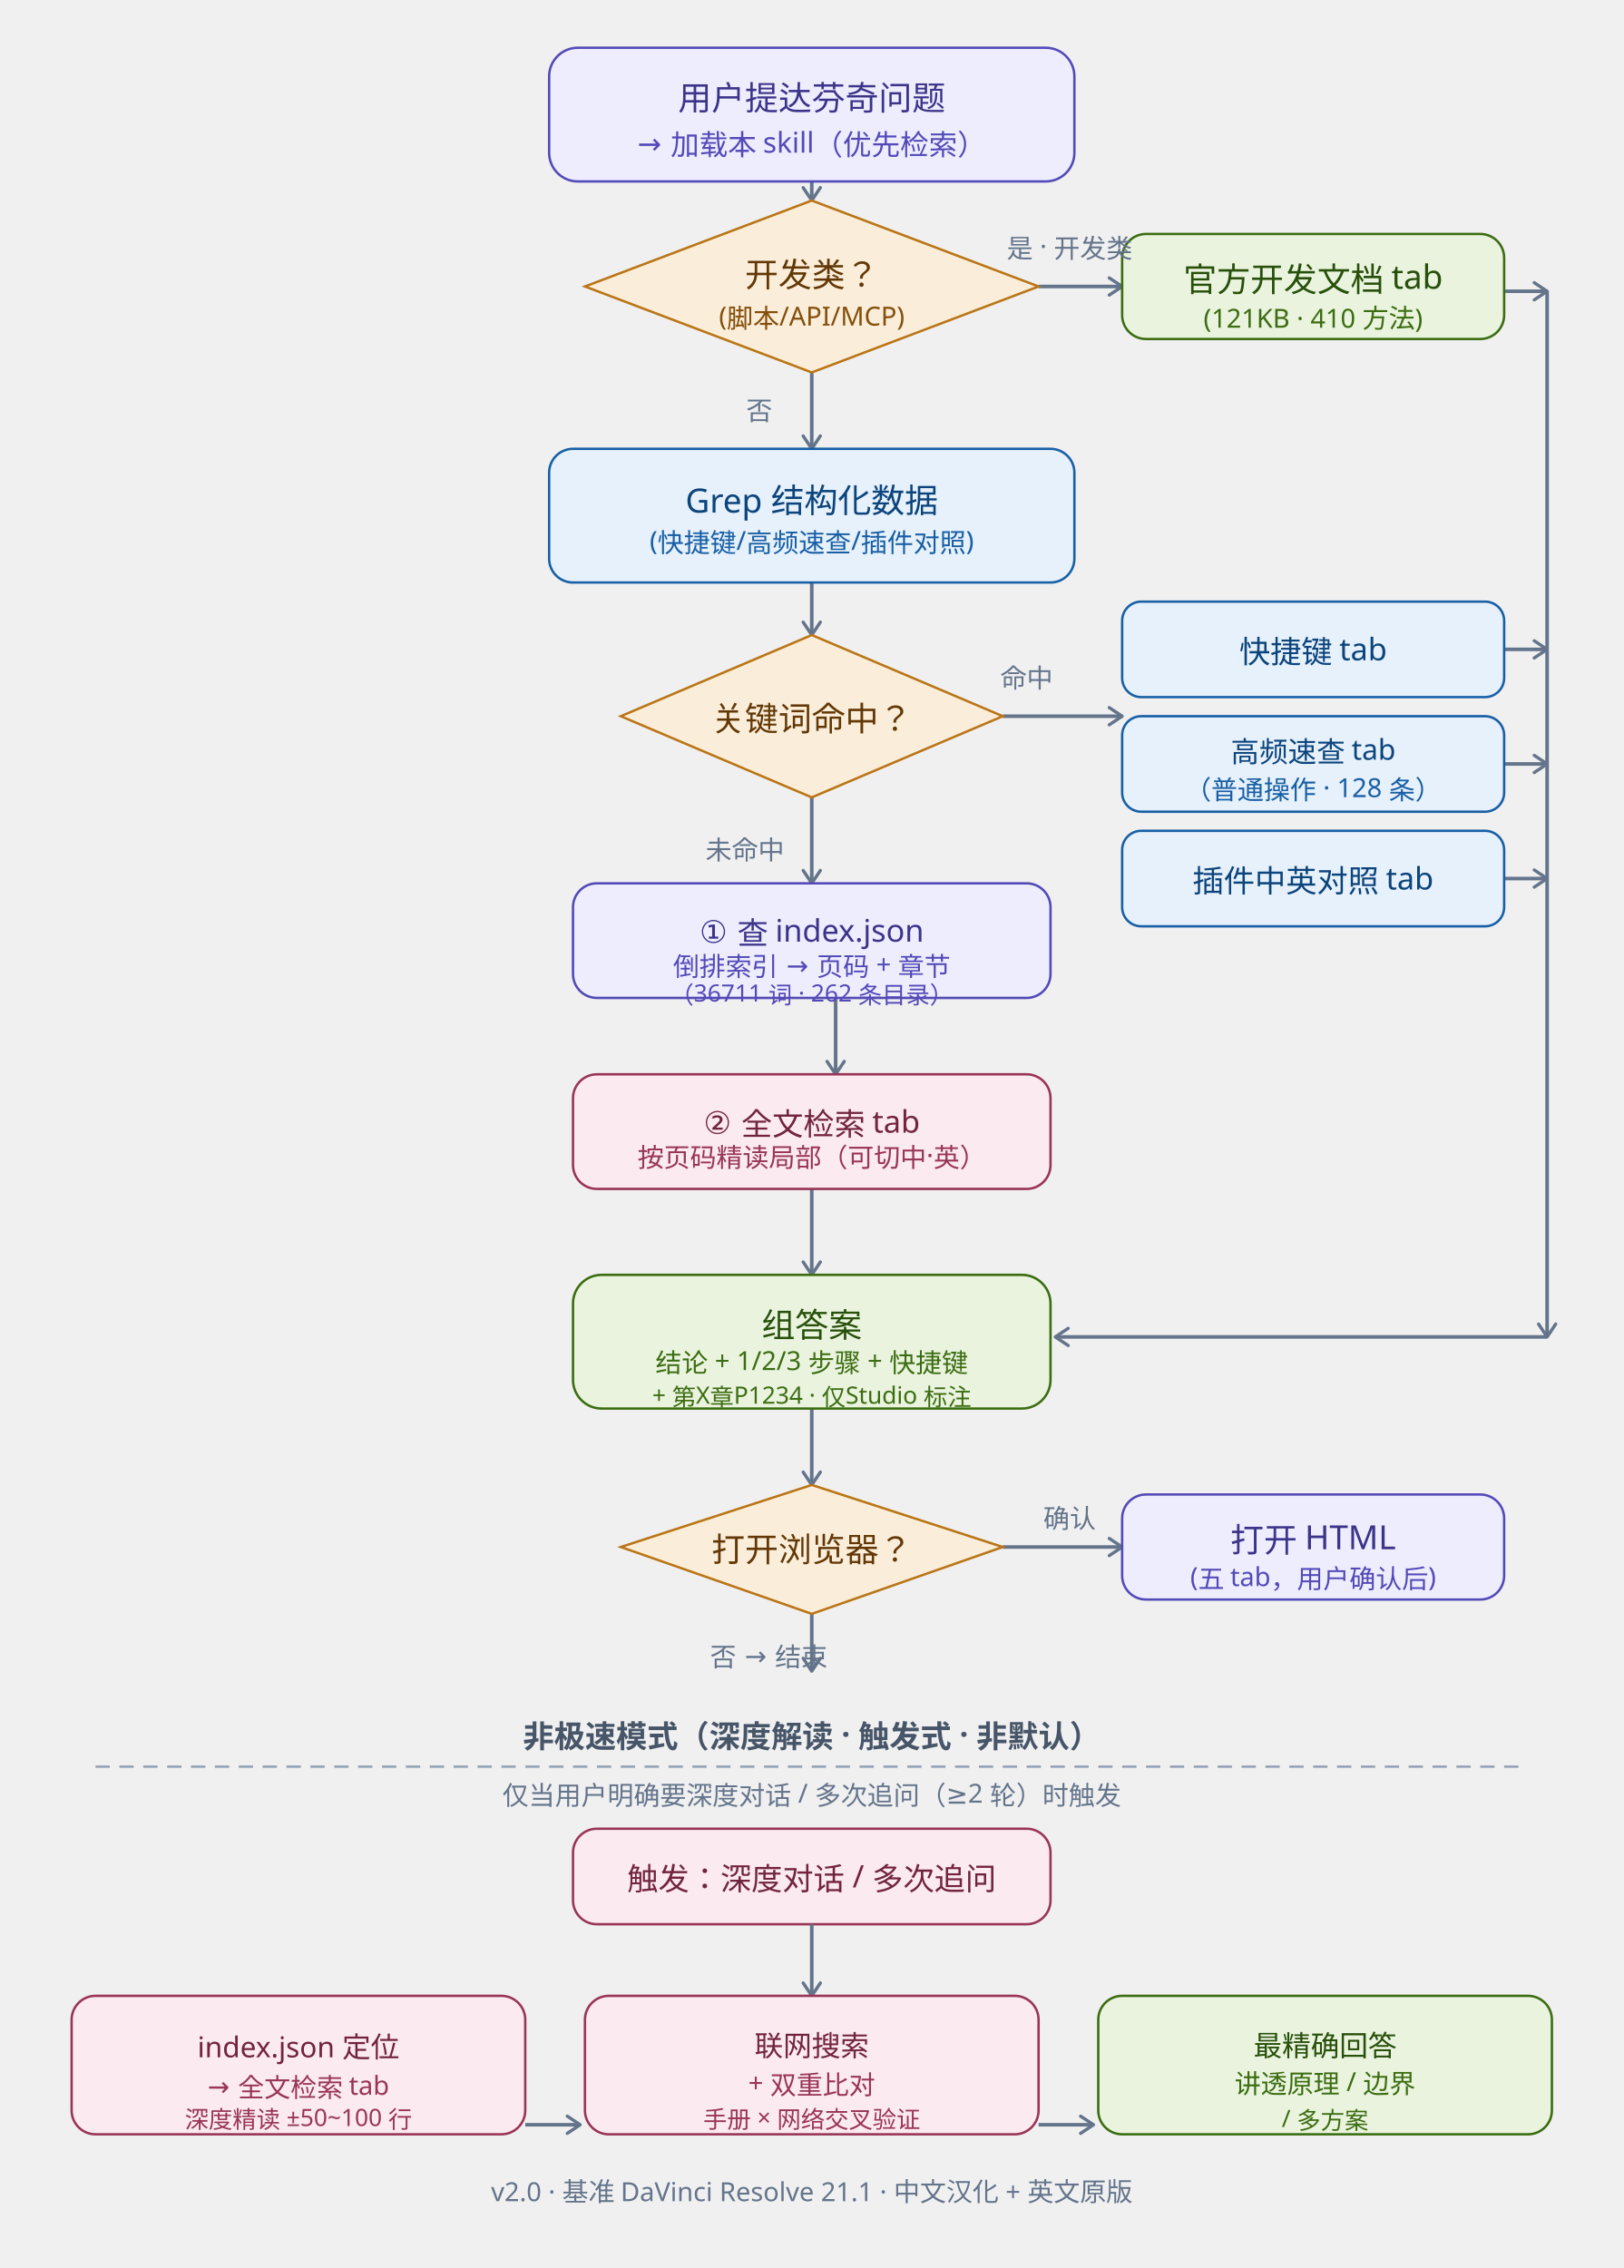
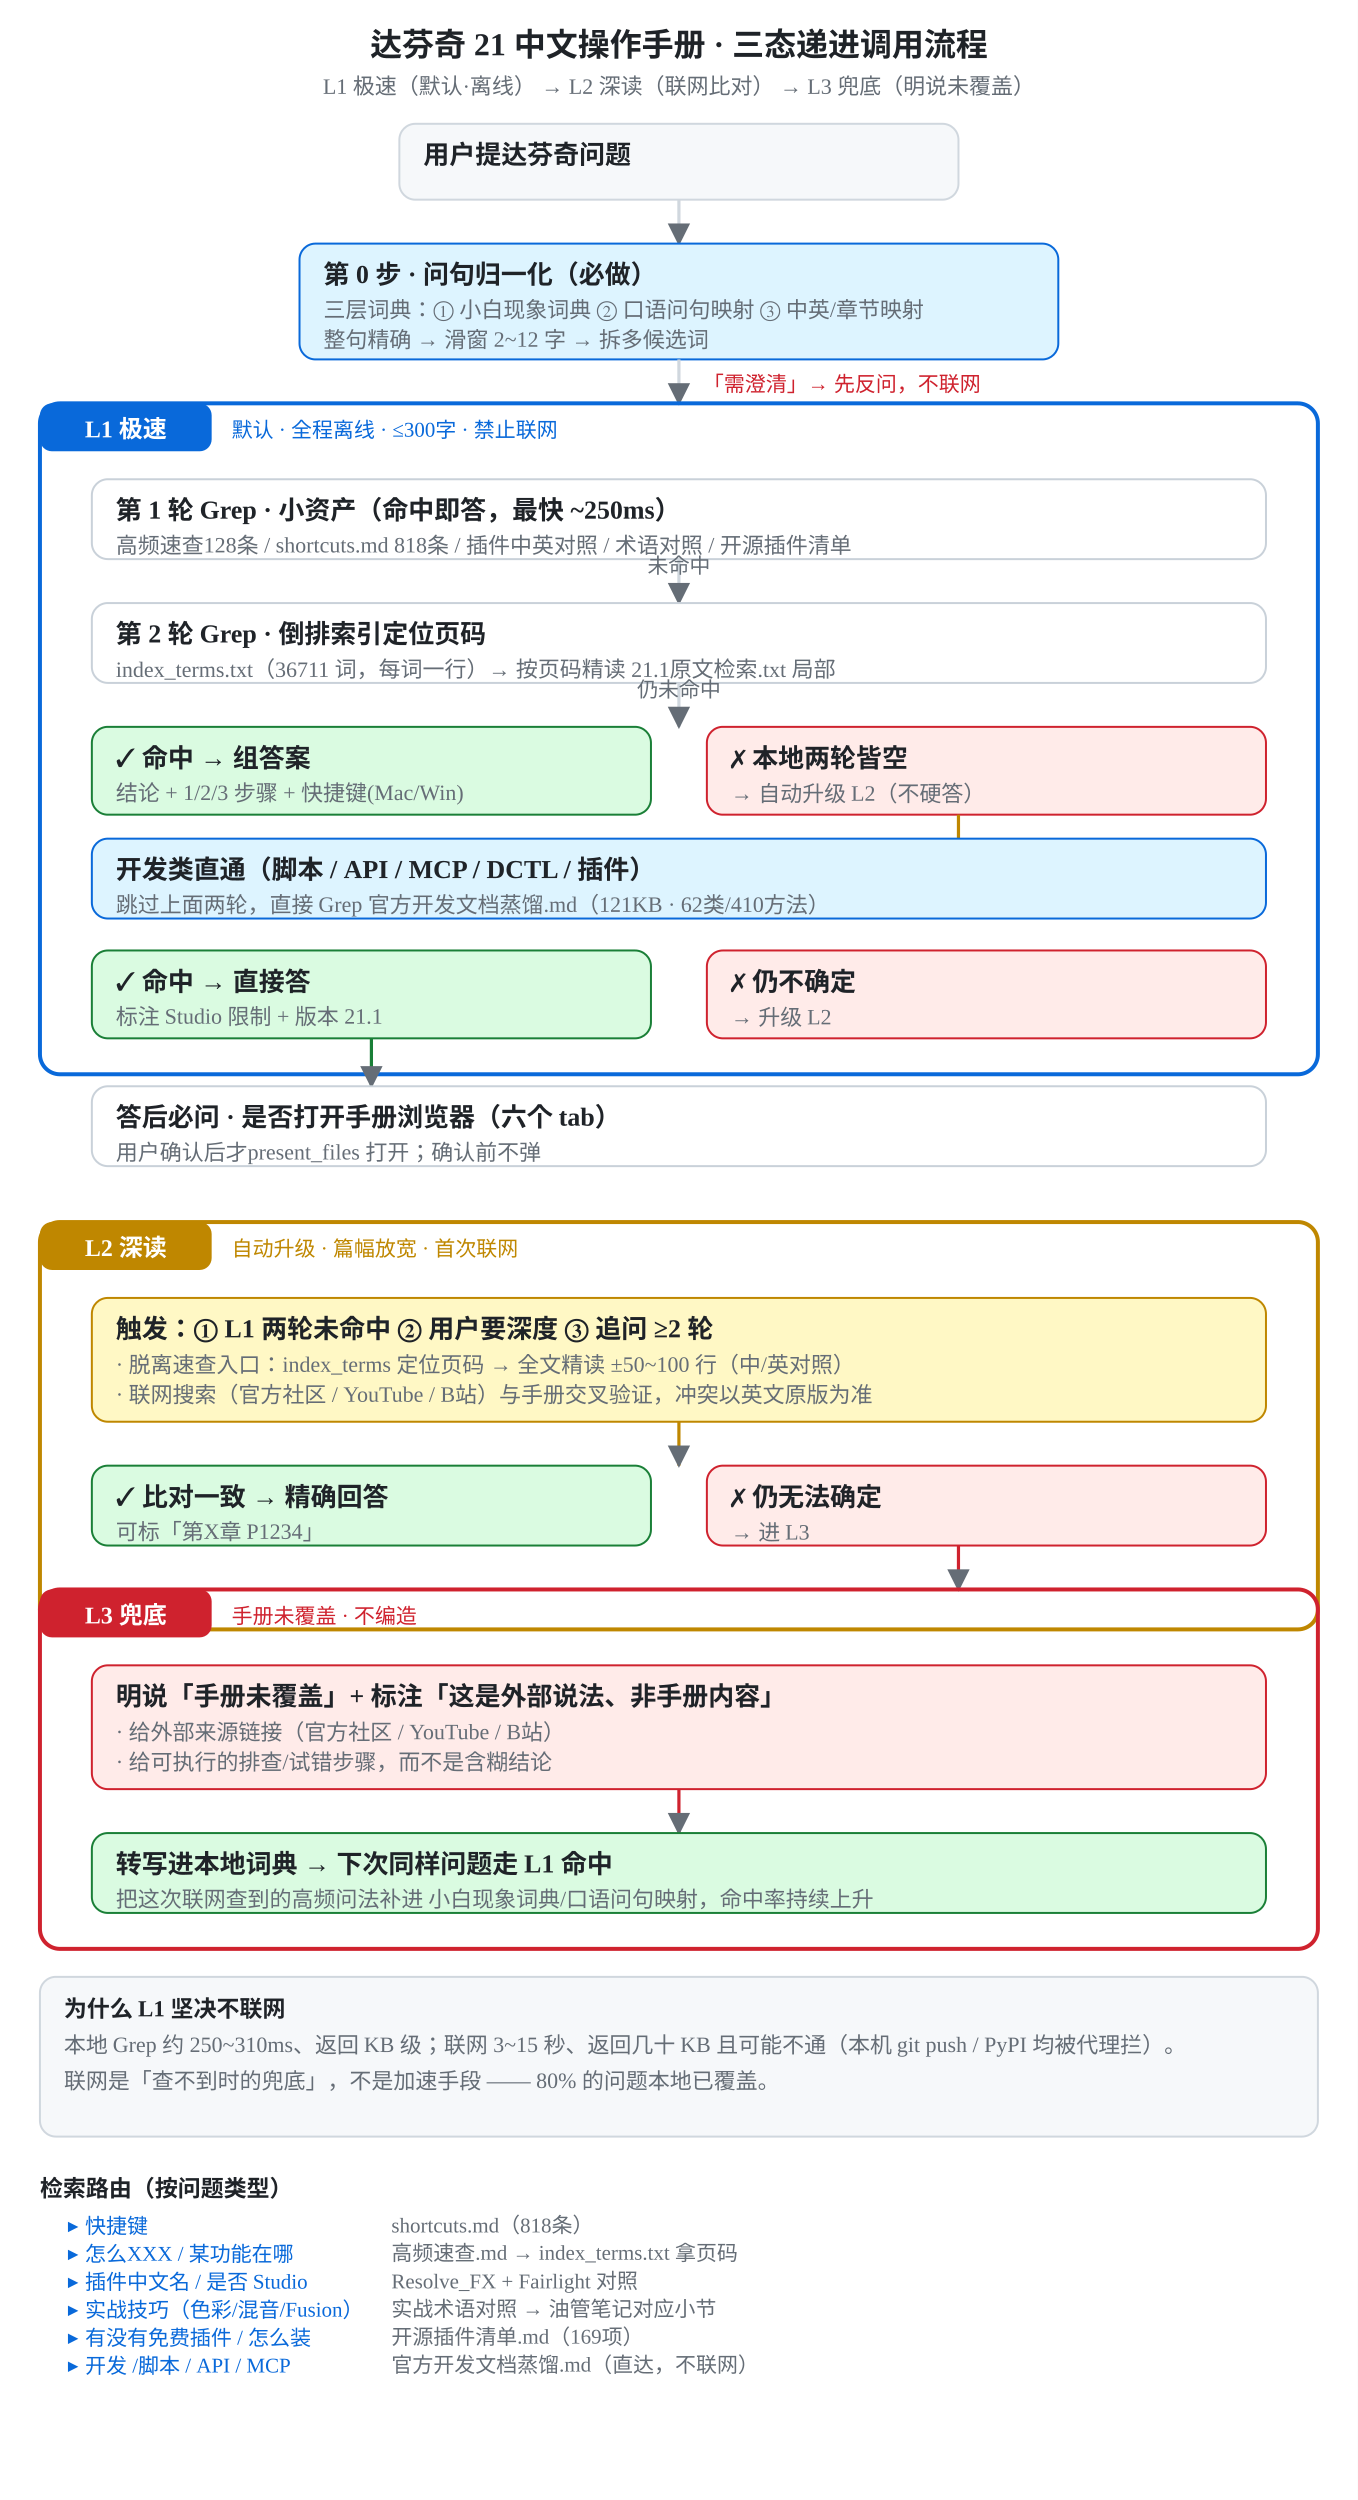
- <svg xmlns="http://www.w3.org/2000/svg" viewBox="0 0 680 950" width="680" height="950" role="img">
+ <svg xmlns="http://www.w3.org/2000/svg" viewBox="0 0 680 1252" width="680" height="1252" role="img">
  <defs>
-     <marker id="arrow" viewBox="0 0 10 10" refX="8" refY="5" markerWidth="6" markerHeight="6" orient="auto-start-reverse">
-       <path d="M2 1L8 5L2 9" fill="none" stroke="context-stroke" stroke-width="1.5" stroke-linecap="round" stroke-linejoin="round" />
+     <marker id="ar" viewBox="0 0 10 10" refX="9" refY="5" markerWidth="7" markerHeight="7" orient="auto-start-reverse">
+       <path d="M 0 0 L 10 5 L 0 10 z" fill="#656d76" />
    </marker>
  </defs>
-   <g fill="none" stroke="#64748b" stroke-width="1.5" marker-end="url(#arrow)">
-     <line x1="340" y1="76" x2="340" y2="84" />
-     <line x1="435" y1="120" x2="470" y2="120" />
-     <line x1="630" y1="122" x2="648" y2="122" />
-     <line x1="648" y1="122" x2="648" y2="560" />
-     <line x1="648" y1="560" x2="442" y2="560" />
-     <line x1="340" y1="156" x2="340" y2="188" />
-     <line x1="340" y1="244" x2="340" y2="266" />
-     <line x1="420" y1="300" x2="470" y2="300" />
-     <line x1="630" y1="272" x2="648" y2="272" />
-     <line x1="630" y1="320" x2="648" y2="320" />
-     <line x1="630" y1="368" x2="648" y2="368" />
-     <line x1="340" y1="334" x2="340" y2="370" />
-     <line x1="350" y1="418" x2="350" y2="450" />
-     <line x1="340" y1="498" x2="340" y2="534" />
-     <line x1="340" y1="590" x2="340" y2="622" />
-     <line x1="420" y1="648" x2="470" y2="648" />
-     <line x1="340" y1="676" x2="340" y2="700" />
-   </g>
-   <g>
-     <rect x="230" y="20" width="220" height="56" rx="12" fill="#EEEDFE" stroke="#534AB7" stroke-width="1" />
-     <text x="340" y="40" text-anchor="middle" dominant-baseline="central" font-family="sans-serif" font-size="14" font-weight="500" fill="#3C3489">用户提达芬奇问题</text>
-     <text x="340" y="58" text-anchor="middle" dominant-baseline="central" font-family="sans-serif" font-size="12" fill="#534AB7">→ 加载本 skill（优先检索）</text>
-   </g>
-   <g>
-     <polygon points="340,84 435,120 340,156 245,120" fill="#FAEEDA" stroke="#BA7517" stroke-width="1" />
-     <text x="340" y="114" text-anchor="middle" dominant-baseline="central" font-family="sans-serif" font-size="14" font-weight="500" fill="#633806">开发类？</text>
-     <text x="340" y="132" text-anchor="middle" dominant-baseline="central" font-family="sans-serif" font-size="11" fill="#854F0B">(脚本/API/MCP)</text>
-   </g>
-   <g>
-     <rect x="470" y="98" width="160" height="44" rx="10" fill="#EAF3DE" stroke="#3B6D11" stroke-width="1" />
-     <text x="550" y="116" text-anchor="middle" dominant-baseline="central" font-family="sans-serif" font-size="14" font-weight="500" fill="#27500A">官方开发文档 tab</text>
-     <text x="550" y="132" text-anchor="middle" dominant-baseline="central" font-family="sans-serif" font-size="11" fill="#3B6D11">(121KB · 410 方法)</text>
-   </g>
-   <g>
-     <rect x="230" y="188" width="220" height="56" rx="10" fill="#E6F1FB" stroke="#185FA5" stroke-width="1" />
-     <text x="340" y="208" text-anchor="middle" dominant-baseline="central" font-family="sans-serif" font-size="14" font-weight="500" fill="#0C447C">Grep 结构化数据</text>
-     <text x="340" y="226" text-anchor="middle" dominant-baseline="central" font-family="sans-serif" font-size="11" fill="#185FA5">(快捷键/高频速查/插件对照)</text>
-   </g>
-   <g>
-     <polygon points="340,266 420,300 340,334 260,300" fill="#FAEEDA" stroke="#BA7517" stroke-width="1" />
-     <text x="340" y="300" text-anchor="middle" dominant-baseline="central" font-family="sans-serif" font-size="14" font-weight="500" fill="#633806">关键词命中？</text>
-   </g>
-   <g>
-     <rect x="470" y="252" width="160" height="40" rx="8" fill="#E6F1FB" stroke="#185FA5" stroke-width="1" />
-     <text x="550" y="272" text-anchor="middle" dominant-baseline="central" font-family="sans-serif" font-size="13" font-weight="500" fill="#0C447C">快捷键 tab</text>
-   </g>
-   <g>
-     <rect x="470" y="300" width="160" height="40" rx="8" fill="#E6F1FB" stroke="#185FA5" stroke-width="1" />
-     <text x="550" y="314" text-anchor="middle" dominant-baseline="central" font-family="sans-serif" font-size="12" font-weight="500" fill="#0C447C">高频速查 tab</text>
-     <text x="550" y="330" text-anchor="middle" dominant-baseline="central" font-family="sans-serif" font-size="11" fill="#185FA5">（普通操作 · 128 条）</text>
-   </g>
-   <g>
-     <rect x="470" y="348" width="160" height="40" rx="8" fill="#E6F1FB" stroke="#185FA5" stroke-width="1" />
-     <text x="550" y="368" text-anchor="middle" dominant-baseline="central" font-family="sans-serif" font-size="13" font-weight="500" fill="#0C447C">插件中英对照 tab</text>
-   </g>
-   <g>
-     <rect x="240" y="370" width="200" height="48" rx="10" fill="#EEEDFE" stroke="#534AB7" stroke-width="1" />
-     <text x="340" y="388" text-anchor="middle" dominant-baseline="central" font-family="sans-serif" font-size="13" font-weight="500" fill="#3C3489">① 查 index.json</text>
-     <text x="340" y="404" text-anchor="middle" dominant-baseline="central" font-family="sans-serif" font-size="11" fill="#534AB7">倒排索引 → 页码 + 章节</text>
-     <text x="340" y="416" text-anchor="middle" dominant-baseline="central" font-family="sans-serif" font-size="10" fill="#534AB7">（36711 词 · 262 条目录）</text>
-   </g>
-   <g>
-     <rect x="240" y="450" width="200" height="48" rx="10" fill="#FBEAF0" stroke="#993556" stroke-width="1" />
-     <text x="340" y="468" text-anchor="middle" dominant-baseline="central" font-family="sans-serif" font-size="13" font-weight="500" fill="#72243E">② 全文检索 tab</text>
-     <text x="340" y="484" text-anchor="middle" dominant-baseline="central" font-family="sans-serif" font-size="11" fill="#993556">按页码精读局部（可切中·英）</text>
-   </g>
-   <g>
-     <rect x="240" y="534" width="200" height="56" rx="12" fill="#EAF3DE" stroke="#3B6D11" stroke-width="1" />
-     <text x="340" y="554" text-anchor="middle" dominant-baseline="central" font-family="sans-serif" font-size="14" font-weight="500" fill="#27500A">组答案</text>
-     <text x="340" y="570" text-anchor="middle" dominant-baseline="central" font-family="sans-serif" font-size="11" fill="#3B6D11">结论 + 1/2/3 步骤 + 快捷键</text>
-     <text x="340" y="584" text-anchor="middle" dominant-baseline="central" font-family="sans-serif" font-size="10" fill="#3B6D11">+ 第X章P1234 · 仅Studio 标注</text>
-   </g>
-   <g>
-     <polygon points="340,622 420,648 340,676 260,648" fill="#FAEEDA" stroke="#BA7517" stroke-width="1" />
-     <text x="340" y="648" text-anchor="middle" dominant-baseline="central" font-family="sans-serif" font-size="14" font-weight="500" fill="#633806">打开浏览器？</text>
-   </g>
-   <g>
-     <rect x="470" y="626" width="160" height="44" rx="10" fill="#EEEDFE" stroke="#534AB7" stroke-width="1" />
-     <text x="550" y="644" text-anchor="middle" dominant-baseline="central" font-family="sans-serif" font-size="14" font-weight="500" fill="#3C3489">打开 HTML</text>
-     <text x="550" y="660" text-anchor="middle" dominant-baseline="central" font-family="sans-serif" font-size="11" fill="#534AB7">(五 tab，用户确认后)</text>
-   </g>
-   <g font-family="sans-serif" font-size="11" fill="#64748b">
-     <text x="448" y="108" text-anchor="middle">是 · 开发类</text>
-     <text x="318" y="176" text-anchor="middle">否</text>
-     <text x="430" y="288" text-anchor="middle">命中</text>
-     <text x="312" y="360" text-anchor="middle">未命中</text>
-     <text x="448" y="640" text-anchor="middle">确认</text>
-     <text x="322" y="698" text-anchor="middle">否 → 结束</text>
-   </g>
-   <line x1="40" y1="740" x2="640" y2="740" stroke="#94a3b8" stroke-width="1" stroke-dasharray="6 4" />
-   <text x="340" y="732" text-anchor="middle" font-family="sans-serif" font-size="13" font-weight="600" fill="#475569">非极速模式（深度解读 · 触发式 · 非默认）</text>
-   <text x="340" y="756" text-anchor="middle" font-family="sans-serif" font-size="11" fill="#64748b">仅当用户明确要深度对话 / 多次追问（≥2 轮）时触发</text>
-   <rect x="240" y="766" width="200" height="40" rx="10" fill="#FBEAF0" stroke="#993556" stroke-width="1" />
-   <text x="340" y="786" text-anchor="middle" dominant-baseline="central" font-family="sans-serif" font-size="13" font-weight="500" fill="#72243E">触发：深度对话 / 多次追问</text>
-   <g fill="none" stroke="#64748b" stroke-width="1.5" marker-end="url(#arrow)">
-     <line x1="340" y1="806" x2="340" y2="836" />
-     <line x1="340" y1="836" x2="340" y2="860" />
-     <line x1="220" y1="890" x2="243" y2="890" />
-     <line x1="435" y1="890" x2="458" y2="890" />
-   </g>
-   <rect x="30" y="836" width="190" height="58" rx="10" fill="#FBEAF0" stroke="#993556" stroke-width="1" />
-   <text x="125" y="856" text-anchor="middle" dominant-baseline="central" font-family="sans-serif" font-size="12" font-weight="500" fill="#72243E">index.json 定位</text>
-   <text x="125" y="872" text-anchor="middle" dominant-baseline="central" font-family="sans-serif" font-size="11" fill="#993556">→ 全文检索 tab</text>
-   <text x="125" y="887" text-anchor="middle" dominant-baseline="central" font-family="sans-serif" font-size="10" fill="#993556">深度精读 ±50~100 行</text>
-   <rect x="245" y="836" width="190" height="58" rx="10" fill="#FBEAF0" stroke="#993556" stroke-width="1" />
-   <text x="340" y="856" text-anchor="middle" dominant-baseline="central" font-family="sans-serif" font-size="12" font-weight="500" fill="#72243E">联网搜索</text>
-   <text x="340" y="872" text-anchor="middle" dominant-baseline="central" font-family="sans-serif" font-size="11" fill="#993556">+ 双重比对</text>
-   <text x="340" y="887" text-anchor="middle" dominant-baseline="central" font-family="sans-serif" font-size="10" fill="#993556">手册 × 网络交叉验证</text>
-   <rect x="460" y="836" width="190" height="58" rx="10" fill="#EAF3DE" stroke="#3B6D11" stroke-width="1" />
-   <text x="555" y="856" text-anchor="middle" dominant-baseline="central" font-family="sans-serif" font-size="12" font-weight="500" fill="#27500A">最精确回答</text>
-   <text x="555" y="872" text-anchor="middle" dominant-baseline="central" font-family="sans-serif" font-size="11" fill="#3B6D11">讲透原理 / 边界</text>
-   <text x="555" y="887" text-anchor="middle" dominant-baseline="central" font-family="sans-serif" font-size="10" fill="#3B6D11">/ 多方案</text>
-   <text x="340" y="922" text-anchor="middle" font-family="sans-serif" font-size="11" fill="#64748b">v2.0 · 基准 DaVinci Resolve 21.1 · 中文汉化 + 英文原版</text>
+   <rect width="680" height="1252" fill="#ffffff" />
+   <text x="340" y="28" font-size="16" font-weight="700" text-anchor="middle" fill="#1f2328">达芬奇 21 中文操作手册 · 三态递进调用流程</text>
+   <text x="340" y="47" font-size="11" text-anchor="middle" fill="#656d76">L1 极速（默认·离线） → L2 深读（联网比对） → L3 兜底（明说未覆盖）</text>
+   <rect x="200" y="62" width="280" height="38" rx="8" fill="#f6f8fa" stroke="#d0d7de" />
+   <text x="212" y="82" font-size="13" font-weight="600" fill="#1f2328">用户提达芬奇问题</text>
+   <line x1="340" y1="100" x2="340" y2="122" stroke="#d0d7de" stroke-width="1.6" marker-end="url(#ar)" />
+   <rect x="150" y="122" width="380" height="58" rx="8" fill="#ddf4ff" stroke="#0969da" />
+   <text x="162" y="142" font-size="13" font-weight="600" fill="#1f2328">第 0 步 · 问句归一化（必做）</text>
+   <text x="162" y="159" font-size="11" fill="#656d76">三层词典：① 小白现象词典 ② 口语问句映射 ③ 中英/章节映射</text>
+   <text x="162" y="174" font-size="11" fill="#656d76">整句精确 → 滑窗 2~12 字 → 拆多候选词</text>
+   <line x1="340" y1="180" x2="340" y2="202" stroke="#d0d7de" stroke-width="1.6" marker-end="url(#ar)" />
+   <text x="352" y="196" font-size="10.5" fill="#cf222e">「需澄清」→ 先反问，不联网</text>
+   <rect x="20" y="202" width="640" height="336" rx="10" fill="none" stroke="#0969da" stroke-width="2" />
+   <rect x="20" y="202" width="86" height="24" rx="6" fill="#0969da" />
+   <text x="63" y="219" font-size="12" font-weight="700" text-anchor="middle" fill="#fff">L1 极速</text>
+   <text x="116" y="219" font-size="10.5" fill="#0969da">默认 · 全程离线 · ≤300字 · 禁止联网</text>
+   <rect x="46" y="240" width="588" height="40" rx="8" fill="#ffffff" stroke="#c9d1d9" />
+   <text x="58" y="260" font-size="13" font-weight="600" fill="#1f2328">第 1 轮 Grep · 小资产（命中即答，最快 ~250ms）</text>
+   <text x="58" y="277" font-size="11" fill="#656d76">高频速查128条 / shortcuts.md 818条 / 插件中英对照 / 术语对照 / 开源插件清单</text>
+   <line x1="340" y1="280" x2="340" y2="302" stroke="#d0d7de" stroke-width="1.6" marker-end="url(#ar)" />
+   <text x="340" y="287" font-size="10.5" fill="#656d76" text-anchor="middle">未命中</text>
+   <rect x="46" y="302" width="588" height="40" rx="8" fill="#ffffff" stroke="#c9d1d9" />
+   <text x="58" y="322" font-size="13" font-weight="600" fill="#1f2328">第 2 轮 Grep · 倒排索引定位页码</text>
+   <text x="58" y="339" font-size="11" fill="#656d76">index_terms.txt（36711 词，每词一行）→ 按页码精读 21.1原文检索.txt 局部</text>
+   <line x1="340" y1="342" x2="340" y2="364" stroke="#d0d7de" stroke-width="1.6" marker-end="url(#ar)" />
+   <text x="340" y="349" font-size="10.5" fill="#656d76" text-anchor="middle">仍未命中</text>
+   <rect x="46" y="364" width="280" height="44" rx="8" fill="#dafbe1" stroke="#1a7f37" />
+   <text x="58" y="384" font-size="13" font-weight="600" fill="#1f2328">✓ 命中 → 组答案</text>
+   <text x="58" y="401" font-size="11" fill="#656d76">结论 + 1/2/3 步骤 + 快捷键(Mac/Win)</text>
+   <rect x="354" y="364" width="280" height="44" rx="8" fill="#ffebe9" stroke="#cf222e" />
+   <text x="366" y="384" font-size="13" font-weight="600" fill="#1f2328">✗ 本地两轮皆空</text>
+   <text x="366" y="401" font-size="11" fill="#656d76">→ 自动升级 L2（不硬答）</text>
+   <line x1="480" y1="408" x2="480" y2="432" stroke="#bf8700" stroke-width="1.6" marker-end="url(#ar)" />
+   <rect x="46" y="420" width="588" height="40" rx="8" fill="#ddf4ff" stroke="#0969da" />
+   <text x="58" y="440" font-size="13" font-weight="600" fill="#1f2328">开发类直通（脚本 / API / MCP / DCTL / 插件）</text>
+   <text x="58" y="457" font-size="11" fill="#656d76">跳过上面两轮，直接 Grep 官方开发文档蒸馏.md（121KB · 62类/410方法）</text>
+   <rect x="46" y="476" width="280" height="44" rx="8" fill="#dafbe1" stroke="#1a7f37" />
+   <text x="58" y="496" font-size="13" font-weight="600" fill="#1f2328">✓ 命中 → 直接答</text>
+   <text x="58" y="513" font-size="11" fill="#656d76">标注 Studio 限制 + 版本 21.1</text>
+   <rect x="354" y="476" width="280" height="44" rx="8" fill="#ffebe9" stroke="#cf222e" />
+   <text x="366" y="496" font-size="13" font-weight="600" fill="#1f2328">✗ 仍不确定</text>
+   <text x="366" y="513" font-size="11" fill="#656d76">→ 升级 L2</text>
+   <line x1="186" y1="520" x2="186" y2="544" stroke="#1a7f37" stroke-width="1.6" marker-end="url(#ar)" />
+   <rect x="46" y="544" width="588" height="40" rx="8" fill="#ffffff" stroke="#c9d1d9" />
+   <text x="58" y="564" font-size="13" font-weight="600" fill="#1f2328">答后必问 · 是否打开手册浏览器（六个 tab）</text>
+   <text x="58" y="581" font-size="11" fill="#656d76">用户确认后才present_files 打开；确认前不弹</text>
+   <rect x="20" y="612" width="640" height="204" rx="10" fill="none" stroke="#bf8700" stroke-width="2" />
+   <rect x="20" y="612" width="86" height="24" rx="6" fill="#bf8700" />
+   <text x="63" y="629" font-size="12" font-weight="700" text-anchor="middle" fill="#fff">L2 深读</text>
+   <text x="116" y="629" font-size="10.5" fill="#bf8700">自动升级 · 篇幅放宽 · 首次联网</text>
+   <rect x="46" y="650" width="588" height="62" rx="8" fill="#fff8c5" stroke="#bf8700" />
+   <text x="58" y="670" font-size="13" font-weight="600" fill="#1f2328">触发：① L1 两轮未命中 ② 用户要深度 ③ 追问 ≥2 轮</text>
+   <text x="58" y="687" font-size="11" fill="#656d76">· 脱离速查入口：index_terms 定位页码 → 全文精读 ±50~100 行（中/英对照）</text>
+   <text x="58" y="702" font-size="11" fill="#656d76">· 联网搜索（官方社区 / YouTube / B站）与手册交叉验证，冲突以英文原版为准</text>
+   <line x1="340" y1="712" x2="340" y2="734" stroke="#bf8700" stroke-width="1.6" marker-end="url(#ar)" />
+   <rect x="46" y="734" width="280" height="40" rx="8" fill="#dafbe1" stroke="#1a7f37" />
+   <text x="58" y="754" font-size="13" font-weight="600" fill="#1f2328">✓ 比对一致 → 精确回答</text>
+   <text x="58" y="771" font-size="11" fill="#656d76">可标「第X章 P1234」</text>
+   <rect x="354" y="734" width="280" height="40" rx="8" fill="#ffebe9" stroke="#cf222e" />
+   <text x="366" y="754" font-size="13" font-weight="600" fill="#1f2328">✗ 仍无法确定</text>
+   <text x="366" y="771" font-size="11" fill="#656d76">→ 进 L3</text>
+   <line x1="480" y1="774" x2="480" y2="796" stroke="#cf222e" stroke-width="1.6" marker-end="url(#ar)" />
+   <rect x="20" y="796" width="640" height="180" rx="10" fill="none" stroke="#cf222e" stroke-width="2" />
+   <rect x="20" y="796" width="86" height="24" rx="6" fill="#cf222e" />
+   <text x="63" y="813" font-size="12" font-weight="700" text-anchor="middle" fill="#fff">L3 兜底</text>
+   <text x="116" y="813" font-size="10.5" fill="#cf222e">手册未覆盖 · 不编造</text>
+   <rect x="46" y="834" width="588" height="62" rx="8" fill="#ffebe9" stroke="#cf222e" />
+   <text x="58" y="854" font-size="13" font-weight="600" fill="#1f2328">明说「手册未覆盖」+ 标注「这是外部说法、非手册内容」</text>
+   <text x="58" y="871" font-size="11" fill="#656d76">· 给外部来源链接（官方社区 / YouTube / B站）</text>
+   <text x="58" y="886" font-size="11" fill="#656d76">· 给可执行的排查/试错步骤，而不是含糊结论</text>
+   <line x1="340" y1="896" x2="340" y2="918" stroke="#cf222e" stroke-width="1.6" marker-end="url(#ar)" />
+   <rect x="46" y="918" width="588" height="40" rx="8" fill="#dafbe1" stroke="#1a7f37" />
+   <text x="58" y="938" font-size="13" font-weight="600" fill="#1f2328">转写进本地词典 → 下次同样问题走 L1 命中</text>
+   <text x="58" y="955" font-size="11" fill="#656d76">把这次联网查到的高频问法补进 小白现象词典/口语问句映射，命中率持续上升</text>
+   <rect x="20" y="990" width="640" height="80" rx="8" fill="#f6f8fa" stroke="#d0d7de" />
+   <text x="32" y="1010" font-size="11.5" font-weight="600" fill="#1f2328">为什么 L1 坚决不联网</text>
+   <text x="32" y="1028" font-size="11" fill="#656d76">本地 Grep 约 250~310ms、返回 KB 级；联网 3~15 秒、返回几十 KB 且可能不通（本机 git push / PyPI 均被代理拦）。</text>
+   <text x="32" y="1046" font-size="11" fill="#656d76">联网是「查不到时的兜底」，不是加速手段 —— 80% 的问题本地已覆盖。</text>
+   <text x="20" y="1100" font-size="11.5" font-weight="600" fill="#1f2328">检索路由（按问题类型）</text>
+   <text x="34" y="1118" font-size="10.5" fill="#0969da">▸ 快捷键</text>
+   <text x="196" y="1118" font-size="10.5" fill="#656d76">shortcuts.md（818条）</text>
+   <text x="34" y="1132" font-size="10.5" fill="#0969da">▸ 怎么XXX / 某功能在哪</text>
+   <text x="196" y="1132" font-size="10.5" fill="#656d76">高频速查.md → index_terms.txt 拿页码</text>
+   <text x="34" y="1146" font-size="10.5" fill="#0969da">▸ 插件中文名 / 是否 Studio</text>
+   <text x="196" y="1146" font-size="10.5" fill="#656d76">Resolve_FX + Fairlight 对照</text>
+   <text x="34" y="1160" font-size="10.5" fill="#0969da">▸ 实战技巧（色彩/混音/Fusion）</text>
+   <text x="196" y="1160" font-size="10.5" fill="#656d76">实战术语对照 → 油管笔记对应小节</text>
+   <text x="34" y="1174" font-size="10.5" fill="#0969da">▸ 有没有免费插件 / 怎么装</text>
+   <text x="196" y="1174" font-size="10.5" fill="#656d76">开源插件清单.md（169项）</text>
+   <text x="34" y="1188" font-size="10.5" fill="#0969da">▸ 开发 /脚本 / API / MCP</text>
+   <text x="196" y="1188" font-size="10.5" fill="#656d76">官方开发文档蒸馏.md（直达，不联网）</text>
</svg>
